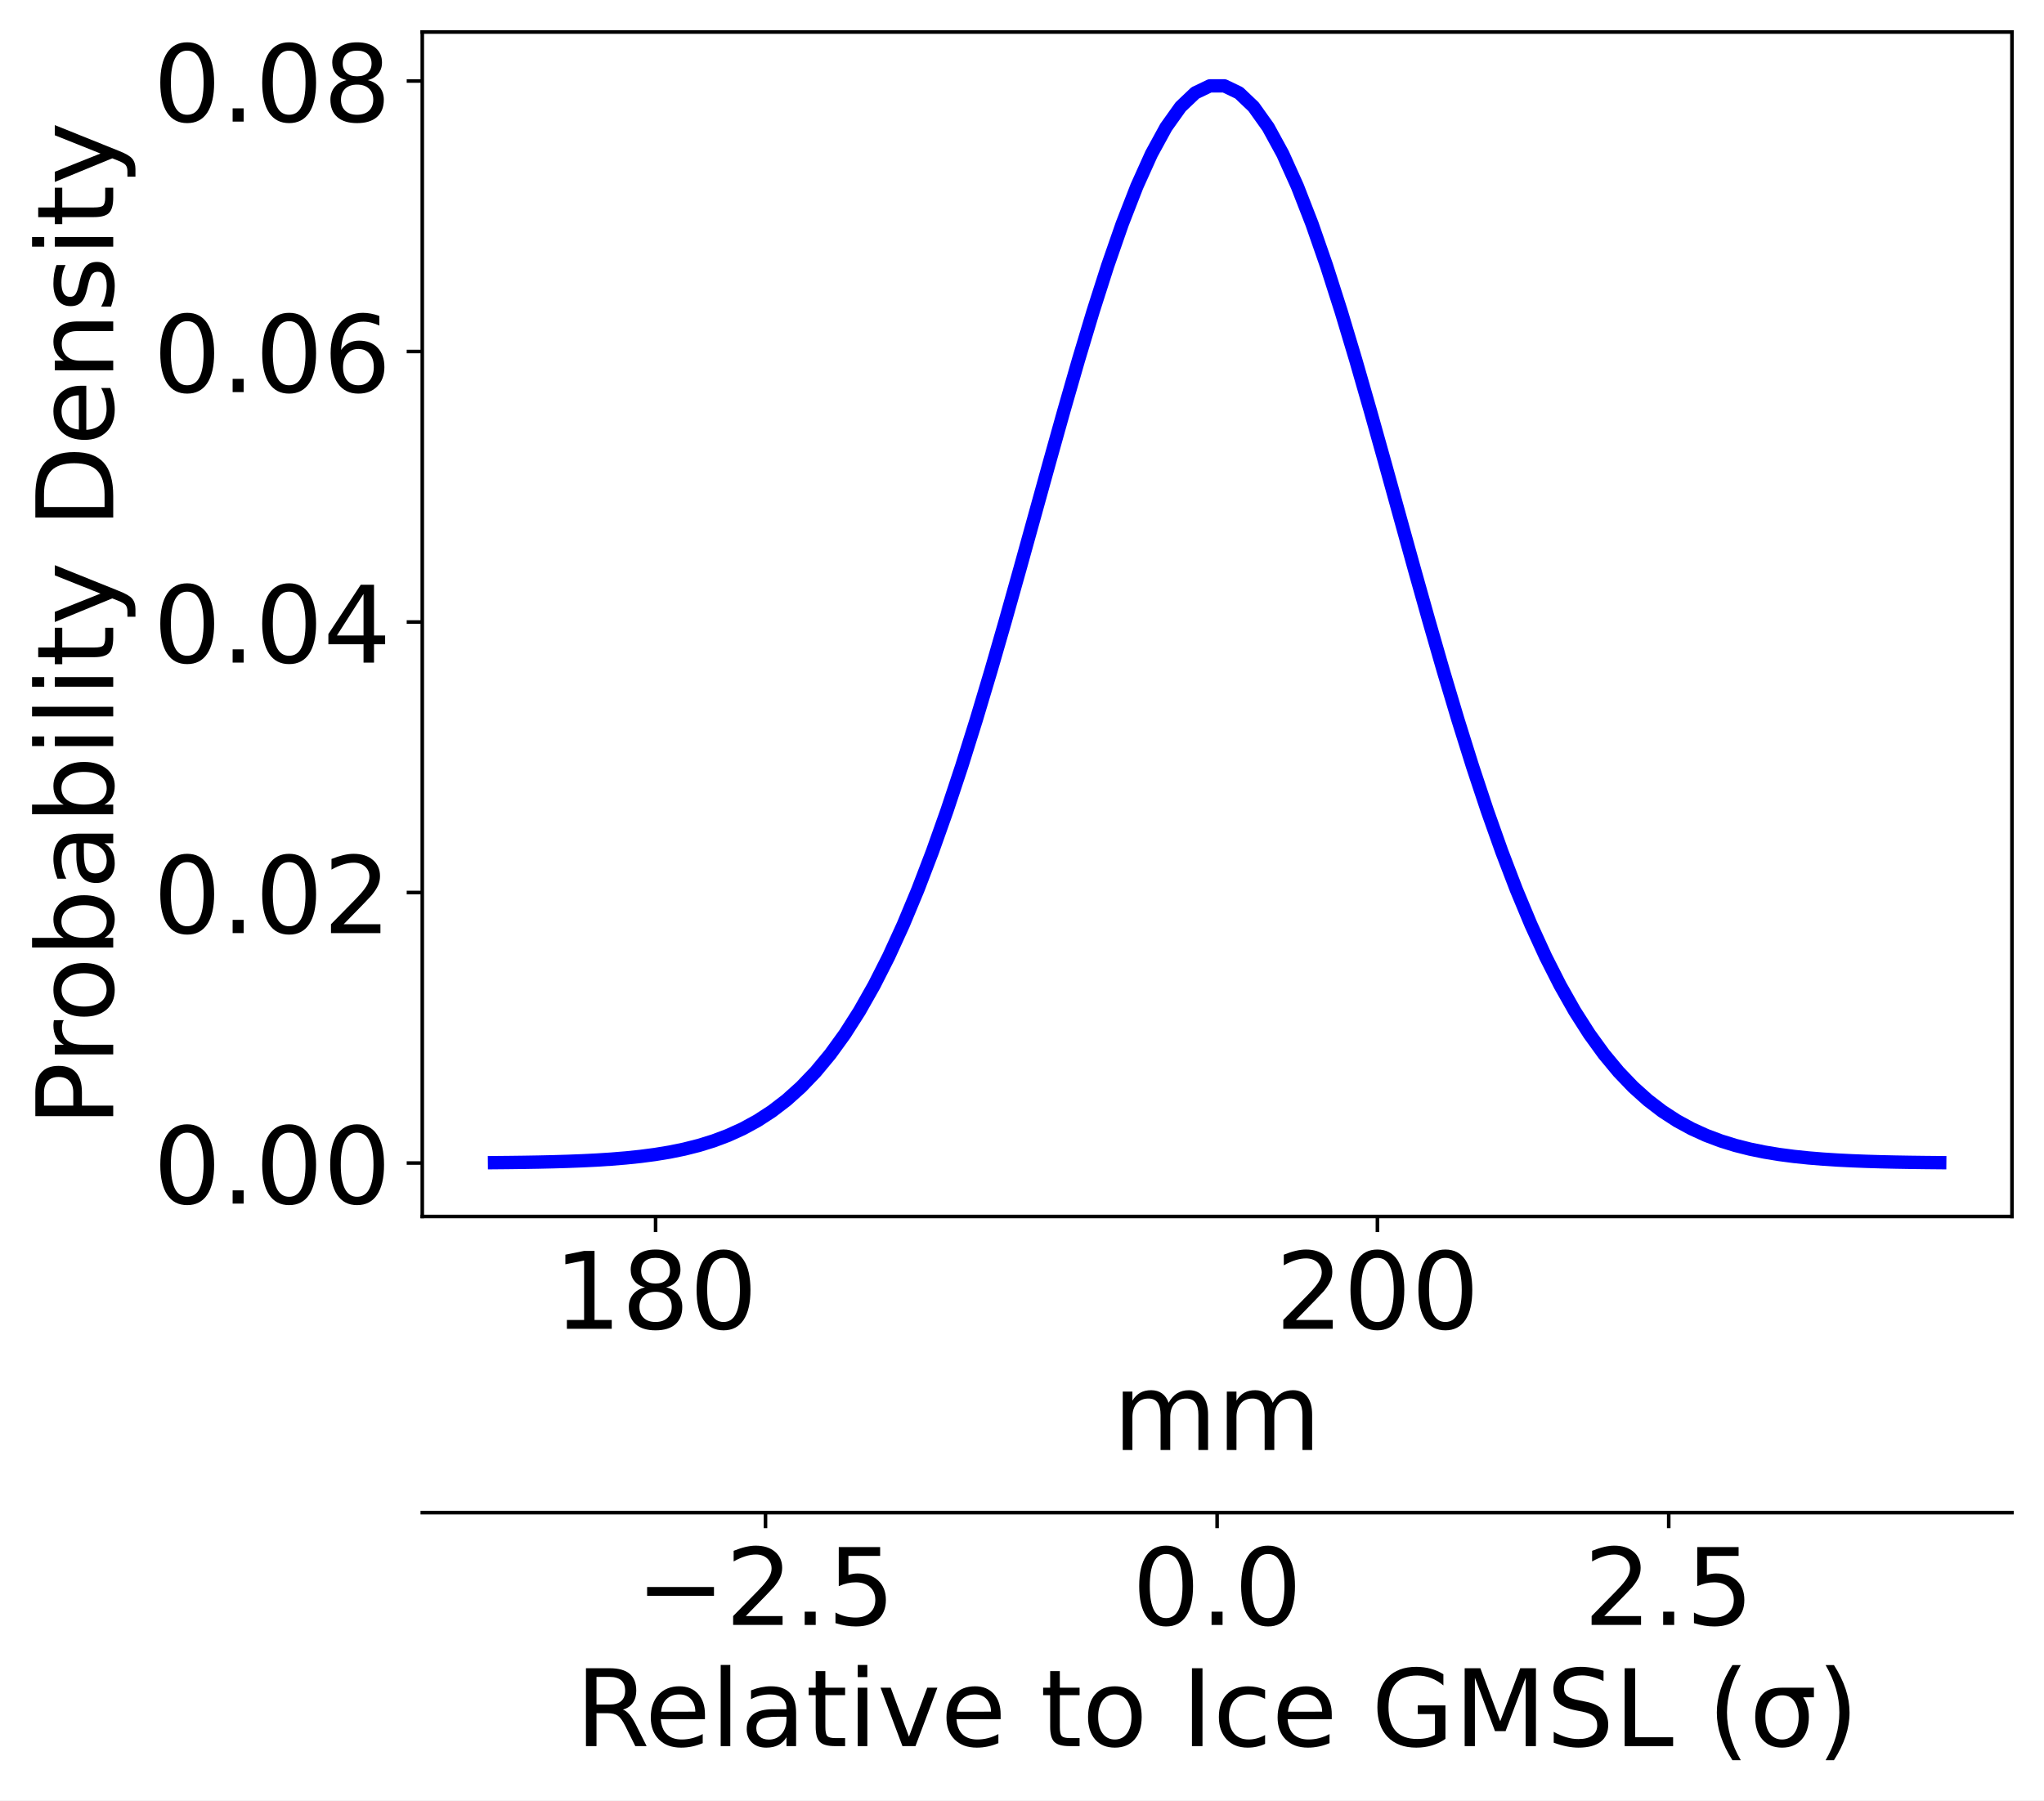
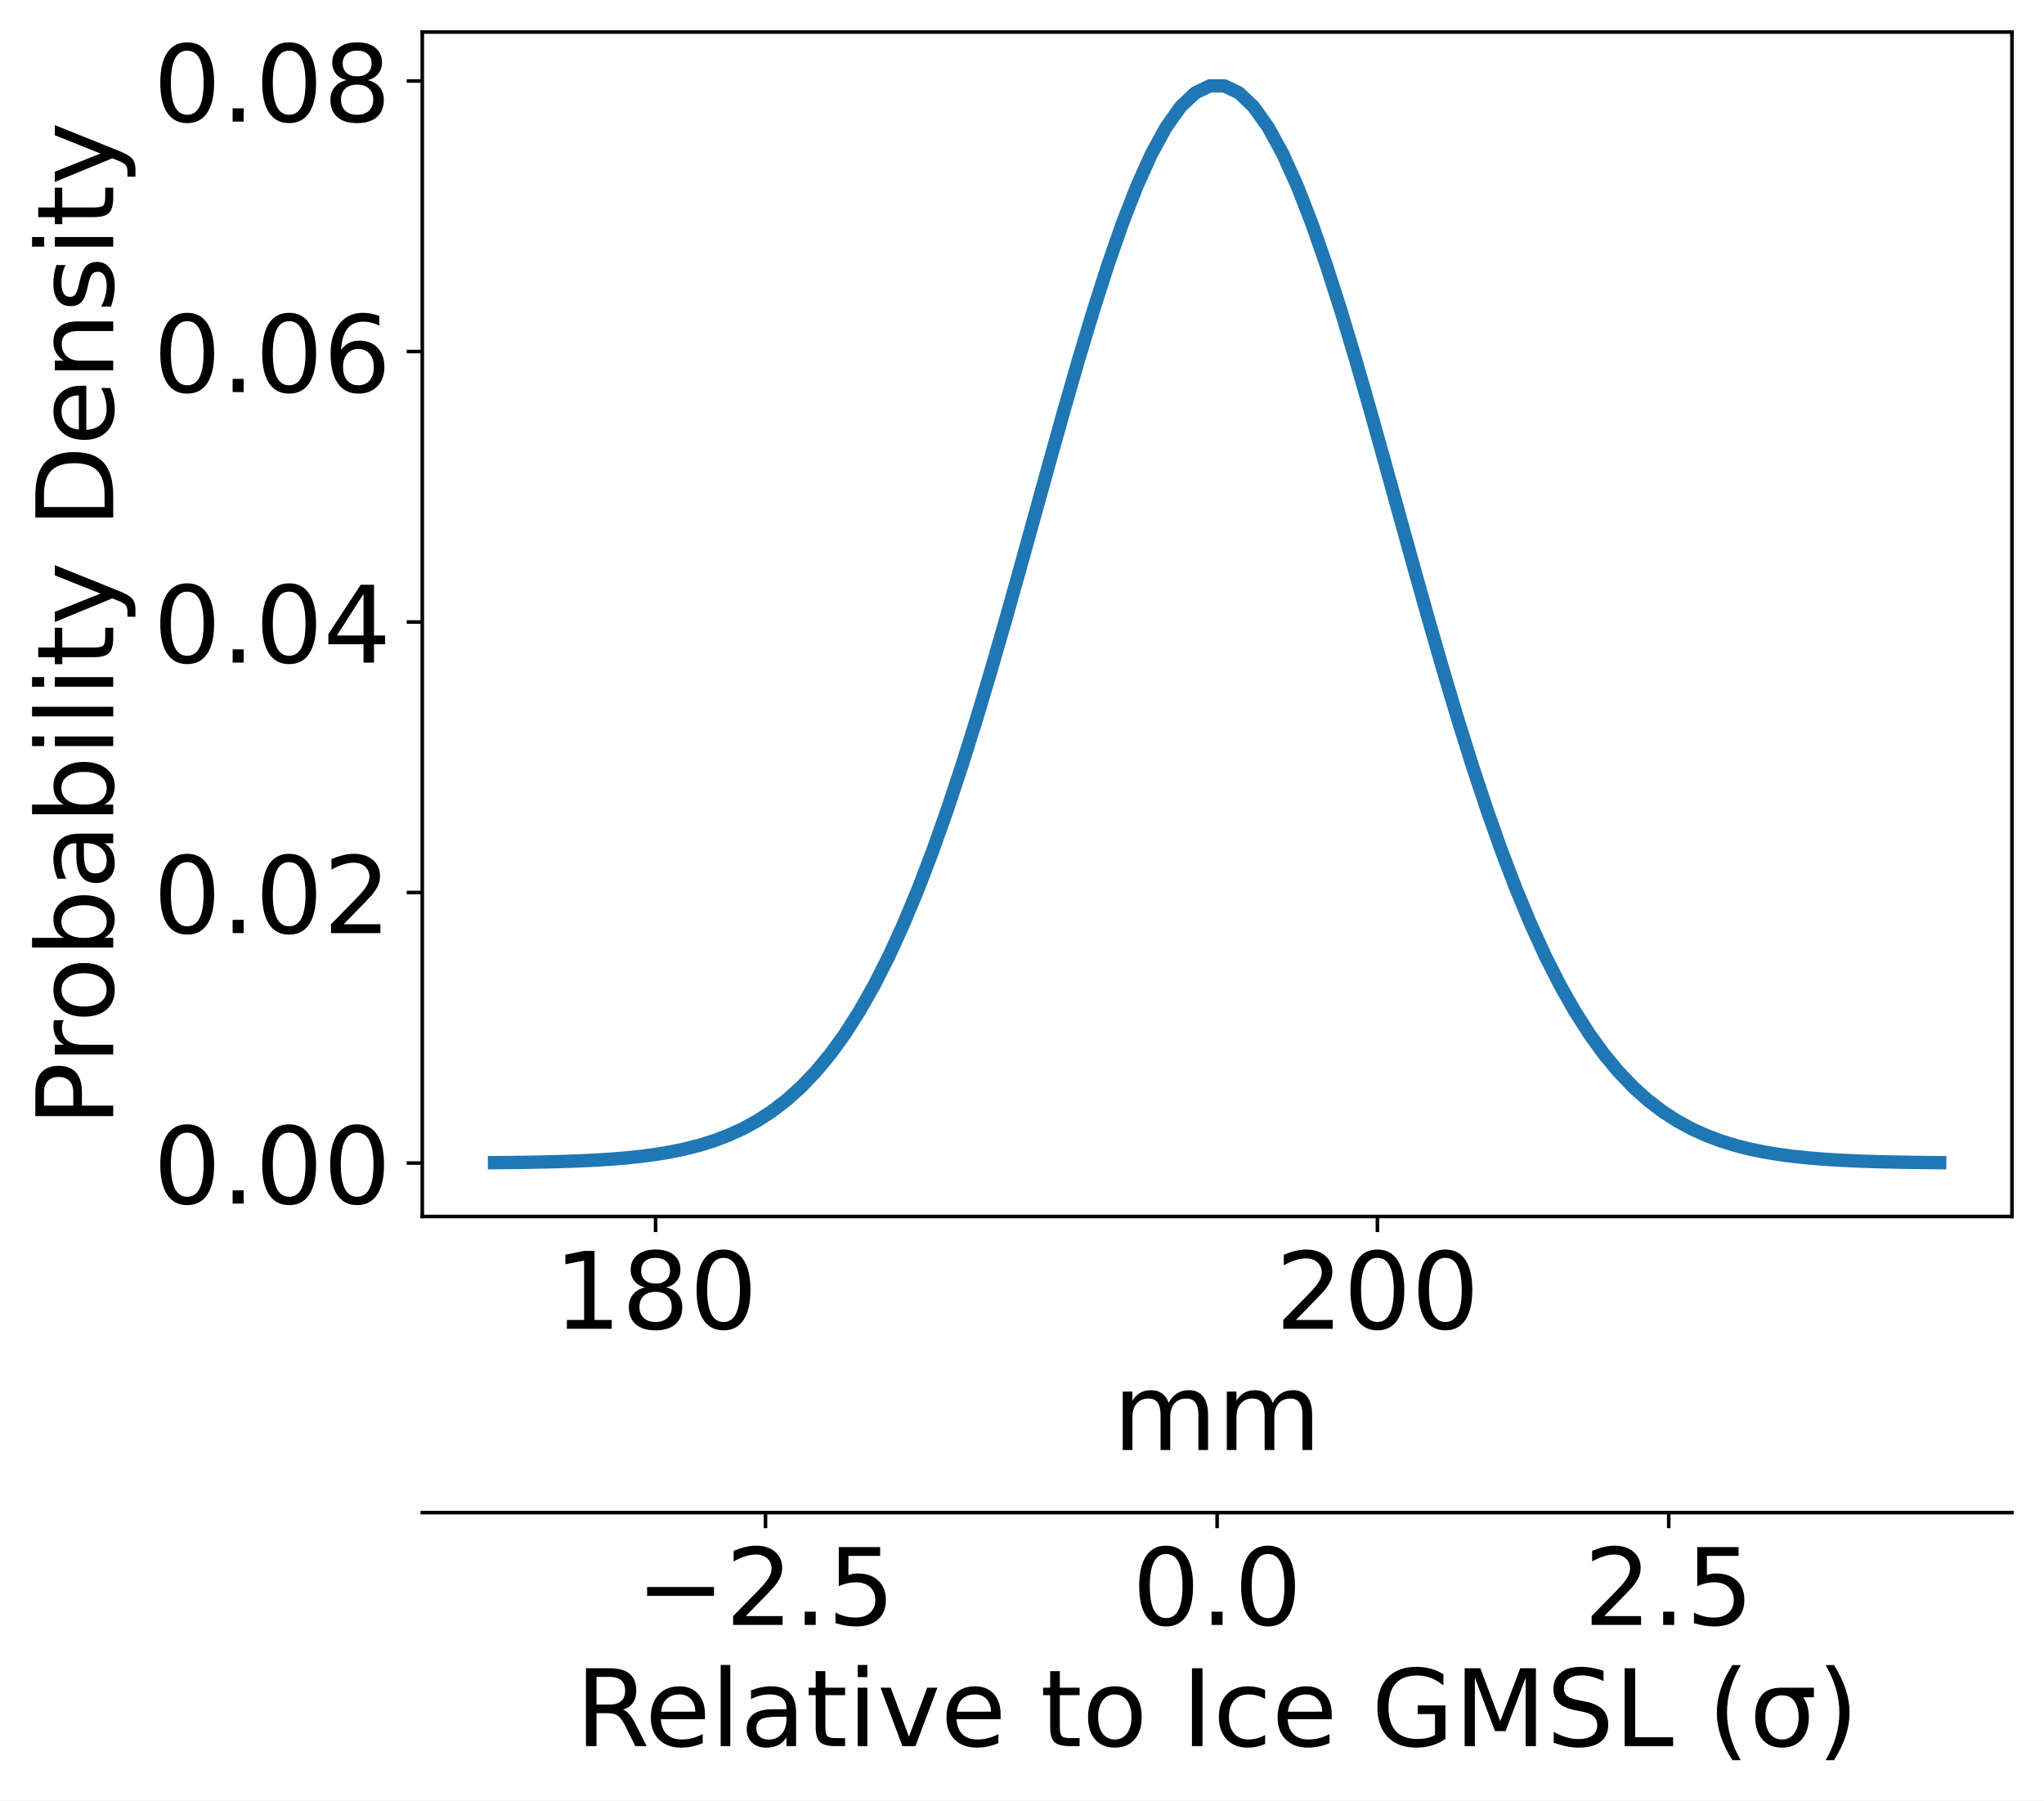
<svg xmlns="http://www.w3.org/2000/svg" xmlns:xlink="http://www.w3.org/1999/xlink" width="459.185pt" height="404.495pt" viewBox="0 0 459.185 404.495" version="1.1">
  <defs>
    <style type="text/css">*{stroke-linejoin: round; stroke-linecap: butt}</style>
  </defs>
  <g id="figure_1">
    <g id="patch_1">
      <path d="M 0 404.495  L 459.185 404.495  L 459.185 0  L 0 0  z " style="fill: #ffffff" />
    </g>
    <g id="axes_1">
      <g id="patch_2">
        <path d="M 94.865 273.312  L 451.985 273.312  L 451.985 7.2  L 94.865 7.2  z " style="fill: #ffffff" />
      </g>
      <g id="axes_2">
        <g id="patch_3">
          <path d="M 94.865 339.84  L 451.985 339.84  L 451.985 339.84  L 94.865 339.84  z " style="fill: #ffffff" />
        </g>
        <g id="matplotlib.axis_1">
          <g id="xtick_1">
            <g id="line2d_1">
              <defs>
-                 <path id="m4c535b8a6c" d="M 0 0  L 0 3.5  " style="stroke: #000000; stroke-width: 0.8" />
+                 <path id="m087112ddfc" d="M 0 0  L 0 3.5  " style="stroke: #000000; stroke-width: 0.8" />
              </defs>
              <g>
-                 <use xlink:href="#m4c535b8a6c" x="171.97" y="339.84" style="stroke: #000000; stroke-width: 0.8" />
+                 <use xlink:href="#m087112ddfc" x="171.97" y="339.84" style="stroke: #000000; stroke-width: 0.8" />
              </g>
            </g>
            <g id="text_1">
              <g transform="translate(142.8311 365.0763) scale(0.24 -0.24)">
                <defs>
                  <path id="DejaVuSans-2212" d="M 678 2272  L 4684 2272  L 4684 1741  L 678 1741  L 678 2272  z " transform="scale(0.015625)" />
                  <path id="DejaVuSans-32" d="M 1228 531  L 3431 531  L 3431 0  L 469 0  L 469 531  Q 828 903 1448 1529  Q 2069 2156 2228 2338  Q 2531 2678 2651 2914  Q 2772 3150 2772 3378  Q 2772 3750 2511 3984  Q 2250 4219 1831 4219  Q 1534 4219 1204 4116  Q 875 4013 500 3803  L 500 4441  Q 881 4594 1212 4672  Q 1544 4750 1819 4750  Q 2544 4750 2975 4387  Q 3406 4025 3406 3419  Q 3406 3131 3298 2873  Q 3191 2616 2906 2266  Q 2828 2175 2409 1742  Q 1991 1309 1228 531  z " transform="scale(0.015625)" />
                  <path id="DejaVuSans-2e" d="M 684 794  L 1344 794  L 1344 0  L 684 0  L 684 794  z " transform="scale(0.015625)" />
                  <path id="DejaVuSans-35" d="M 691 4666  L 3169 4666  L 3169 4134  L 1269 4134  L 1269 2991  Q 1406 3038 1543 3061  Q 1681 3084 1819 3084  Q 2600 3084 3056 2656  Q 3513 2228 3513 1497  Q 3513 744 3044 326  Q 2575 -91 1722 -91  Q 1428 -91 1123 -41  Q 819 9 494 109  L 494 744  Q 775 591 1075 516  Q 1375 441 1709 441  Q 2250 441 2565 725  Q 2881 1009 2881 1497  Q 2881 1984 2565 2268  Q 2250 2553 1709 2553  Q 1456 2553 1204 2497  Q 953 2441 691 2322  L 691 4666  z " transform="scale(0.015625)" />
                </defs>
                <use xlink:href="#DejaVuSans-2212" />
                <use xlink:href="#DejaVuSans-32" transform="translate(83.78906 0)" />
                <use xlink:href="#DejaVuSans-2e" transform="translate(147.4121 0)" />
                <use xlink:href="#DejaVuSans-35" transform="translate(179.1992 0)" />
              </g>
            </g>
          </g>
          <g id="xtick_2">
            <g id="line2d_2">
              <g>
-                 <use xlink:href="#m4c535b8a6c" x="273.425" y="339.84" style="stroke: #000000; stroke-width: 0.8" />
+                 <use xlink:href="#m087112ddfc" x="273.425" y="339.84" style="stroke: #000000; stroke-width: 0.8" />
              </g>
            </g>
            <g id="text_2">
              <g transform="translate(254.3413 365.0763) scale(0.24 -0.24)">
                <defs>
                  <path id="DejaVuSans-30" d="M 2034 4250  Q 1547 4250 1301 3770  Q 1056 3291 1056 2328  Q 1056 1369 1301 889  Q 1547 409 2034 409  Q 2525 409 2770 889  Q 3016 1369 3016 2328  Q 3016 3291 2770 3770  Q 2525 4250 2034 4250  z M 2034 4750  Q 2819 4750 3233 4129  Q 3647 3509 3647 2328  Q 3647 1150 3233 529  Q 2819 -91 2034 -91  Q 1250 -91 836 529  Q 422 1150 422 2328  Q 422 3509 836 4129  Q 1250 4750 2034 4750  z " transform="scale(0.015625)" />
                </defs>
                <use xlink:href="#DejaVuSans-30" />
                <use xlink:href="#DejaVuSans-2e" transform="translate(63.62305 0)" />
                <use xlink:href="#DejaVuSans-30" transform="translate(95.41016 0)" />
              </g>
            </g>
          </g>
          <g id="xtick_3">
            <g id="line2d_3">
              <g>
-                 <use xlink:href="#m4c535b8a6c" x="374.88" y="339.84" style="stroke: #000000; stroke-width: 0.8" />
+                 <use xlink:href="#m087112ddfc" x="374.88" y="339.84" style="stroke: #000000; stroke-width: 0.8" />
              </g>
            </g>
            <g id="text_3">
              <g transform="translate(355.7958 365.0763) scale(0.24 -0.24)">
                <use xlink:href="#DejaVuSans-32" />
                <use xlink:href="#DejaVuSans-2e" transform="translate(63.62305 0)" />
                <use xlink:href="#DejaVuSans-35" transform="translate(95.41016 0)" />
              </g>
            </g>
          </g>
          <g id="text_4">
            <g transform="translate(129.2825 392.3037) scale(0.24 -0.24)">
              <defs>
                <path id="DejaVuSans-52" d="M 2841 2188  Q 3044 2119 3236 1894  Q 3428 1669 3622 1275  L 4263 0  L 3584 0  L 2988 1197  Q 2756 1666 2539 1819  Q 2322 1972 1947 1972  L 1259 1972  L 1259 0  L 628 0  L 628 4666  L 2053 4666  Q 2853 4666 3247 4331  Q 3641 3997 3641 3322  Q 3641 2881 3436 2590  Q 3231 2300 2841 2188  z M 1259 4147  L 1259 2491  L 2053 2491  Q 2509 2491 2742 2702  Q 2975 2913 2975 3322  Q 2975 3731 2742 3939  Q 2509 4147 2053 4147  L 1259 4147  z " transform="scale(0.015625)" />
                <path id="DejaVuSans-65" d="M 3597 1894  L 3597 1613  L 953 1613  Q 991 1019 1311 708  Q 1631 397 2203 397  Q 2534 397 2845 478  Q 3156 559 3463 722  L 3463 178  Q 3153 47 2828 -22  Q 2503 -91 2169 -91  Q 1331 -91 842 396  Q 353 884 353 1716  Q 353 2575 817 3079  Q 1281 3584 2069 3584  Q 2775 3584 3186 3129  Q 3597 2675 3597 1894  z M 3022 2063  Q 3016 2534 2758 2815  Q 2500 3097 2075 3097  Q 1594 3097 1305 2825  Q 1016 2553 972 2059  L 3022 2063  z " transform="scale(0.015625)" />
                <path id="DejaVuSans-6c" d="M 603 4863  L 1178 4863  L 1178 0  L 603 0  L 603 4863  z " transform="scale(0.015625)" />
                <path id="DejaVuSans-61" d="M 2194 1759  Q 1497 1759 1228 1600  Q 959 1441 959 1056  Q 959 750 1161 570  Q 1363 391 1709 391  Q 2188 391 2477 730  Q 2766 1069 2766 1631  L 2766 1759  L 2194 1759  z M 3341 1997  L 3341 0  L 2766 0  L 2766 531  Q 2569 213 2275 61  Q 1981 -91 1556 -91  Q 1019 -91 701 211  Q 384 513 384 1019  Q 384 1609 779 1909  Q 1175 2209 1959 2209  L 2766 2209  L 2766 2266  Q 2766 2663 2505 2880  Q 2244 3097 1772 3097  Q 1472 3097 1187 3025  Q 903 2953 641 2809  L 641 3341  Q 956 3463 1253 3523  Q 1550 3584 1831 3584  Q 2591 3584 2966 3190  Q 3341 2797 3341 1997  z " transform="scale(0.015625)" />
                <path id="DejaVuSans-74" d="M 1172 4494  L 1172 3500  L 2356 3500  L 2356 3053  L 1172 3053  L 1172 1153  Q 1172 725 1289 603  Q 1406 481 1766 481  L 2356 481  L 2356 0  L 1766 0  Q 1100 0 847 248  Q 594 497 594 1153  L 594 3053  L 172 3053  L 172 3500  L 594 3500  L 594 4494  L 1172 4494  z " transform="scale(0.015625)" />
                <path id="DejaVuSans-69" d="M 603 3500  L 1178 3500  L 1178 0  L 603 0  L 603 3500  z M 603 4863  L 1178 4863  L 1178 4134  L 603 4134  L 603 4863  z " transform="scale(0.015625)" />
                <path id="DejaVuSans-76" d="M 191 3500  L 800 3500  L 1894 563  L 2988 3500  L 3597 3500  L 2284 0  L 1503 0  L 191 3500  z " transform="scale(0.015625)" />
                <path id="DejaVuSans-20" transform="scale(0.015625)" />
                <path id="DejaVuSans-6f" d="M 1959 3097  Q 1497 3097 1228 2736  Q 959 2375 959 1747  Q 959 1119 1226 758  Q 1494 397 1959 397  Q 2419 397 2687 759  Q 2956 1122 2956 1747  Q 2956 2369 2687 2733  Q 2419 3097 1959 3097  z M 1959 3584  Q 2709 3584 3137 3096  Q 3566 2609 3566 1747  Q 3566 888 3137 398  Q 2709 -91 1959 -91  Q 1206 -91 779 398  Q 353 888 353 1747  Q 353 2609 779 3096  Q 1206 3584 1959 3584  z " transform="scale(0.015625)" />
                <path id="DejaVuSans-49" d="M 628 4666  L 1259 4666  L 1259 0  L 628 0  L 628 4666  z " transform="scale(0.015625)" />
                <path id="DejaVuSans-63" d="M 3122 3366  L 3122 2828  Q 2878 2963 2633 3030  Q 2388 3097 2138 3097  Q 1578 3097 1268 2742  Q 959 2388 959 1747  Q 959 1106 1268 751  Q 1578 397 2138 397  Q 2388 397 2633 464  Q 2878 531 3122 666  L 3122 134  Q 2881 22 2623 -34  Q 2366 -91 2075 -91  Q 1284 -91 818 406  Q 353 903 353 1747  Q 353 2603 823 3093  Q 1294 3584 2113 3584  Q 2378 3584 2631 3529  Q 2884 3475 3122 3366  z " transform="scale(0.015625)" />
                <path id="DejaVuSans-47" d="M 3809 666  L 3809 1919  L 2778 1919  L 2778 2438  L 4434 2438  L 4434 434  Q 4069 175 3628 42  Q 3188 -91 2688 -91  Q 1594 -91 976 548  Q 359 1188 359 2328  Q 359 3472 976 4111  Q 1594 4750 2688 4750  Q 3144 4750 3555 4637  Q 3966 4525 4313 4306  L 4313 3634  Q 3963 3931 3569 4081  Q 3175 4231 2741 4231  Q 1884 4231 1454 3753  Q 1025 3275 1025 2328  Q 1025 1384 1454 906  Q 1884 428 2741 428  Q 3075 428 3337 486  Q 3600 544 3809 666  z " transform="scale(0.015625)" />
                <path id="DejaVuSans-4d" d="M 628 4666  L 1569 4666  L 2759 1491  L 3956 4666  L 4897 4666  L 4897 0  L 4281 0  L 4281 4097  L 3078 897  L 2444 897  L 1241 4097  L 1241 0  L 628 0  L 628 4666  z " transform="scale(0.015625)" />
                <path id="DejaVuSans-53" d="M 3425 4513  L 3425 3897  Q 3066 4069 2747 4153  Q 2428 4238 2131 4238  Q 1616 4238 1336 4038  Q 1056 3838 1056 3469  Q 1056 3159 1242 3001  Q 1428 2844 1947 2747  L 2328 2669  Q 3034 2534 3370 2195  Q 3706 1856 3706 1288  Q 3706 609 3251 259  Q 2797 -91 1919 -91  Q 1588 -91 1214 -16  Q 841 59 441 206  L 441 856  Q 825 641 1194 531  Q 1563 422 1919 422  Q 2459 422 2753 634  Q 3047 847 3047 1241  Q 3047 1584 2836 1778  Q 2625 1972 2144 2069  L 1759 2144  Q 1053 2284 737 2584  Q 422 2884 422 3419  Q 422 4038 858 4394  Q 1294 4750 2059 4750  Q 2388 4750 2728 4690  Q 3069 4631 3425 4513  z " transform="scale(0.015625)" />
                <path id="DejaVuSans-4c" d="M 628 4666  L 1259 4666  L 1259 531  L 3531 531  L 3531 0  L 628 0  L 628 4666  z " transform="scale(0.015625)" />
                <path id="DejaVuSans-28" d="M 1984 4856  Q 1566 4138 1362 3434  Q 1159 2731 1159 2009  Q 1159 1288 1364 580  Q 1569 -128 1984 -844  L 1484 -844  Q 1016 -109 783 600  Q 550 1309 550 2009  Q 550 2706 781 3412  Q 1013 4119 1484 4856  L 1984 4856  z " transform="scale(0.015625)" />
                <path id="DejaVuSans-3c3" d="M 1959 3044  Q 1484 3044 1228 2700  Q 959 2341 959 1747  Q 959 1119 1226 758  Q 1494 397 1959 397  Q 2419 397 2687 759  Q 2956 1122 2956 1747  Q 2956 2319 2688 2700  Q 2441 3044 1959 3044  z M 1959 3500  L 3869 3500  L 3869 2925  L 3225 2925  Q 3566 2438 3566 1747  Q 3566 888 3138 400  Q 2709 -91 1959 -91  Q 1206 -91 781 400  Q 353 888 353 1747  Q 353 2613 781 3097  Q 1134 3500 1959 3500  z " transform="scale(0.015625)" />
                <path id="DejaVuSans-29" d="M 513 4856  L 1013 4856  Q 1481 4119 1714 3412  Q 1947 2706 1947 2009  Q 1947 1309 1714 600  Q 1481 -109 1013 -844  L 513 -844  Q 928 -128 1133 580  Q 1338 1288 1338 2009  Q 1338 2731 1133 3434  Q 928 4138 513 4856  z " transform="scale(0.015625)" />
              </defs>
              <use xlink:href="#DejaVuSans-52" />
              <use xlink:href="#DejaVuSans-65" transform="translate(64.98242 0)" />
              <use xlink:href="#DejaVuSans-6c" transform="translate(126.5059 0)" />
              <use xlink:href="#DejaVuSans-61" transform="translate(154.2891 0)" />
              <use xlink:href="#DejaVuSans-74" transform="translate(215.5684 0)" />
              <use xlink:href="#DejaVuSans-69" transform="translate(254.7773 0)" />
              <use xlink:href="#DejaVuSans-76" transform="translate(282.5605 0)" />
              <use xlink:href="#DejaVuSans-65" transform="translate(341.7402 0)" />
              <use xlink:href="#DejaVuSans-20" transform="translate(403.2637 0)" />
              <use xlink:href="#DejaVuSans-74" transform="translate(435.0508 0)" />
              <use xlink:href="#DejaVuSans-6f" transform="translate(474.2598 0)" />
              <use xlink:href="#DejaVuSans-20" transform="translate(535.4414 0)" />
              <use xlink:href="#DejaVuSans-49" transform="translate(567.2285 0)" />
              <use xlink:href="#DejaVuSans-63" transform="translate(596.7207 0)" />
              <use xlink:href="#DejaVuSans-65" transform="translate(651.7012 0)" />
              <use xlink:href="#DejaVuSans-20" transform="translate(713.2246 0)" />
              <use xlink:href="#DejaVuSans-47" transform="translate(745.0117 0)" />
              <use xlink:href="#DejaVuSans-4d" transform="translate(822.502 0)" />
              <use xlink:href="#DejaVuSans-53" transform="translate(908.7812 0)" />
              <use xlink:href="#DejaVuSans-4c" transform="translate(972.2578 0)" />
              <use xlink:href="#DejaVuSans-20" transform="translate(1027.971 0)" />
              <use xlink:href="#DejaVuSans-28" transform="translate(1059.758 0)" />
              <use xlink:href="#DejaVuSans-3c3" transform="translate(1098.771 0)" />
              <use xlink:href="#DejaVuSans-29" transform="translate(1162.15 0)" />
            </g>
          </g>
        </g>
        <g id="matplotlib.axis_2" />
        <g id="patch_4">
          <path d="M 94.865 339.84  L 451.985 339.84  " style="fill: none; stroke: #000000; stroke-width: 0.8; stroke-linejoin: miter; stroke-linecap: square" />
        </g>
      </g>
      <g id="matplotlib.axis_3">
        <g id="xtick_4">
          <g id="line2d_4">
            <g>
-               <use xlink:href="#m4c535b8a6c" x="147.279" y="273.312" style="stroke: #000000; stroke-width: 0.8" />
+               <use xlink:href="#m087112ddfc" x="147.279" y="273.312" style="stroke: #000000; stroke-width: 0.8" />
            </g>
          </g>
          <g id="text_5">
            <g transform="translate(124.3738 298.5482) scale(0.24 -0.24)">
              <defs>
                <path id="DejaVuSans-31" d="M 794 531  L 1825 531  L 1825 4091  L 703 3866  L 703 4441  L 1819 4666  L 2450 4666  L 2450 531  L 3481 531  L 3481 0  L 794 0  L 794 531  z " transform="scale(0.015625)" />
                <path id="DejaVuSans-38" d="M 2034 2216  Q 1584 2216 1326 1975  Q 1069 1734 1069 1313  Q 1069 891 1326 650  Q 1584 409 2034 409  Q 2484 409 2743 651  Q 3003 894 3003 1313  Q 3003 1734 2745 1975  Q 2488 2216 2034 2216  z M 1403 2484  Q 997 2584 770 2862  Q 544 3141 544 3541  Q 544 4100 942 4425  Q 1341 4750 2034 4750  Q 2731 4750 3128 4425  Q 3525 4100 3525 3541  Q 3525 3141 3298 2862  Q 3072 2584 2669 2484  Q 3125 2378 3379 2068  Q 3634 1759 3634 1313  Q 3634 634 3220 271  Q 2806 -91 2034 -91  Q 1263 -91 848 271  Q 434 634 434 1313  Q 434 1759 690 2068  Q 947 2378 1403 2484  z M 1172 3481  Q 1172 3119 1398 2916  Q 1625 2713 2034 2713  Q 2441 2713 2670 2916  Q 2900 3119 2900 3481  Q 2900 3844 2670 4047  Q 2441 4250 2034 4250  Q 1625 4250 1398 4047  Q 1172 3844 1172 3481  z " transform="scale(0.015625)" />
              </defs>
              <use xlink:href="#DejaVuSans-31" />
              <use xlink:href="#DejaVuSans-38" transform="translate(63.62305 0)" />
              <use xlink:href="#DejaVuSans-30" transform="translate(127.2461 0)" />
            </g>
          </g>
        </g>
        <g id="xtick_5">
          <g id="line2d_5">
            <g>
-               <use xlink:href="#m4c535b8a6c" x="309.436" y="273.312" style="stroke: #000000; stroke-width: 0.8" />
+               <use xlink:href="#m087112ddfc" x="309.436" y="273.312" style="stroke: #000000; stroke-width: 0.8" />
            </g>
          </g>
          <g id="text_6">
            <g transform="translate(286.5315 298.5482) scale(0.24 -0.24)">
              <use xlink:href="#DejaVuSans-32" />
              <use xlink:href="#DejaVuSans-30" transform="translate(63.62305 0)" />
              <use xlink:href="#DejaVuSans-30" transform="translate(127.2461 0)" />
            </g>
          </g>
        </g>
        <g id="text_7">
          <g transform="translate(250.0475 325.7758) scale(0.24 -0.24)">
            <defs>
              <path id="DejaVuSans-6d" d="M 3328 2828  Q 3544 3216 3844 3400  Q 4144 3584 4550 3584  Q 5097 3584 5394 3201  Q 5691 2819 5691 2113  L 5691 0  L 5113 0  L 5113 2094  Q 5113 2597 4934 2840  Q 4756 3084 4391 3084  Q 3944 3084 3684 2787  Q 3425 2491 3425 1978  L 3425 0  L 2847 0  L 2847 2094  Q 2847 2600 2669 2842  Q 2491 3084 2119 3084  Q 1678 3084 1418 2786  Q 1159 2488 1159 1978  L 1159 0  L 581 0  L 581 3500  L 1159 3500  L 1159 2956  Q 1356 3278 1631 3431  Q 1906 3584 2284 3584  Q 2666 3584 2933 3390  Q 3200 3197 3328 2828  z " transform="scale(0.015625)" />
            </defs>
            <use xlink:href="#DejaVuSans-6d" />
            <use xlink:href="#DejaVuSans-6d" transform="translate(97.41211 0)" />
          </g>
        </g>
      </g>
      <g id="matplotlib.axis_4">
        <g id="ytick_1">
          <g id="line2d_6">
            <defs>
-               <path id="m042a9a8eeb" d="M 0 0  L -3.5 0  " style="stroke: #000000; stroke-width: 0.8" />
+               <path id="m99dcc08ec4" d="M 0 0  L -3.5 0  " style="stroke: #000000; stroke-width: 0.8" />
            </defs>
            <g>
-               <use xlink:href="#m042a9a8eeb" x="94.865" y="261.297" style="stroke: #000000; stroke-width: 0.8" />
+               <use xlink:href="#m99dcc08ec4" x="94.865" y="261.297" style="stroke: #000000; stroke-width: 0.8" />
            </g>
          </g>
          <g id="text_8">
            <g transform="translate(34.4275 270.4154) scale(0.24 -0.24)">
              <use xlink:href="#DejaVuSans-30" />
              <use xlink:href="#DejaVuSans-2e" transform="translate(63.62305 0)" />
              <use xlink:href="#DejaVuSans-30" transform="translate(95.41016 0)" />
              <use xlink:href="#DejaVuSans-30" transform="translate(159.0332 0)" />
            </g>
          </g>
        </g>
        <g id="ytick_2">
          <g id="line2d_7">
            <g>
-               <use xlink:href="#m042a9a8eeb" x="94.865" y="200.523" style="stroke: #000000; stroke-width: 0.8" />
+               <use xlink:href="#m99dcc08ec4" x="94.865" y="200.523" style="stroke: #000000; stroke-width: 0.8" />
            </g>
          </g>
          <g id="text_9">
            <g transform="translate(34.4275 209.6416) scale(0.24 -0.24)">
              <use xlink:href="#DejaVuSans-30" />
              <use xlink:href="#DejaVuSans-2e" transform="translate(63.62305 0)" />
              <use xlink:href="#DejaVuSans-30" transform="translate(95.41016 0)" />
              <use xlink:href="#DejaVuSans-32" transform="translate(159.0332 0)" />
            </g>
          </g>
        </g>
        <g id="ytick_3">
          <g id="line2d_8">
            <g>
-               <use xlink:href="#m042a9a8eeb" x="94.865" y="139.75" style="stroke: #000000; stroke-width: 0.8" />
+               <use xlink:href="#m99dcc08ec4" x="94.865" y="139.75" style="stroke: #000000; stroke-width: 0.8" />
            </g>
          </g>
          <g id="text_10">
            <g transform="translate(34.4275 148.8679) scale(0.24 -0.24)">
              <defs>
                <path id="DejaVuSans-34" d="M 2419 4116  L 825 1625  L 2419 1625  L 2419 4116  z M 2253 4666  L 3047 4666  L 3047 1625  L 3713 1625  L 3713 1100  L 3047 1100  L 3047 0  L 2419 0  L 2419 1100  L 313 1100  L 313 1709  L 2253 4666  z " transform="scale(0.015625)" />
              </defs>
              <use xlink:href="#DejaVuSans-30" />
              <use xlink:href="#DejaVuSans-2e" transform="translate(63.62305 0)" />
              <use xlink:href="#DejaVuSans-30" transform="translate(95.41016 0)" />
              <use xlink:href="#DejaVuSans-34" transform="translate(159.0332 0)" />
            </g>
          </g>
        </g>
        <g id="ytick_4">
          <g id="line2d_9">
            <g>
-               <use xlink:href="#m042a9a8eeb" x="94.865" y="78.976" style="stroke: #000000; stroke-width: 0.8" />
+               <use xlink:href="#m99dcc08ec4" x="94.865" y="78.976" style="stroke: #000000; stroke-width: 0.8" />
            </g>
          </g>
          <g id="text_11">
            <g transform="translate(34.4275 88.09411) scale(0.24 -0.24)">
              <defs>
                <path id="DejaVuSans-36" d="M 2113 2584  Q 1688 2584 1439 2293  Q 1191 2003 1191 1497  Q 1191 994 1439 701  Q 1688 409 2113 409  Q 2538 409 2786 701  Q 3034 994 3034 1497  Q 3034 2003 2786 2293  Q 2538 2584 2113 2584  z M 3366 4563  L 3366 3988  Q 3128 4100 2886 4159  Q 2644 4219 2406 4219  Q 1781 4219 1451 3797  Q 1122 3375 1075 2522  Q 1259 2794 1537 2939  Q 1816 3084 2150 3084  Q 2853 3084 3261 2657  Q 3669 2231 3669 1497  Q 3669 778 3244 343  Q 2819 -91 2113 -91  Q 1303 -91 875 529  Q 447 1150 447 2328  Q 447 3434 972 4092  Q 1497 4750 2381 4750  Q 2619 4750 2861 4703  Q 3103 4656 3366 4563  z " transform="scale(0.015625)" />
              </defs>
              <use xlink:href="#DejaVuSans-30" />
              <use xlink:href="#DejaVuSans-2e" transform="translate(63.62305 0)" />
              <use xlink:href="#DejaVuSans-30" transform="translate(95.41016 0)" />
              <use xlink:href="#DejaVuSans-36" transform="translate(159.0332 0)" />
            </g>
          </g>
        </g>
        <g id="ytick_5">
          <g id="line2d_10">
            <g>
-               <use xlink:href="#m042a9a8eeb" x="94.865" y="18.202" style="stroke: #000000; stroke-width: 0.8" />
+               <use xlink:href="#m99dcc08ec4" x="94.865" y="18.202" style="stroke: #000000; stroke-width: 0.8" />
            </g>
          </g>
          <g id="text_12">
            <g transform="translate(34.4275 27.32036) scale(0.24 -0.24)">
              <use xlink:href="#DejaVuSans-30" />
              <use xlink:href="#DejaVuSans-2e" transform="translate(63.62305 0)" />
              <use xlink:href="#DejaVuSans-30" transform="translate(95.41016 0)" />
              <use xlink:href="#DejaVuSans-38" transform="translate(159.0332 0)" />
            </g>
          </g>
        </g>
        <g id="text_13">
          <g transform="translate(25.43625 253.1198) rotate(-90) scale(0.24 -0.24)">
            <defs>
              <path id="DejaVuSans-50" d="M 1259 4147  L 1259 2394  L 2053 2394  Q 2494 2394 2734 2622  Q 2975 2850 2975 3272  Q 2975 3691 2734 3919  Q 2494 4147 2053 4147  L 1259 4147  z M 628 4666  L 2053 4666  Q 2838 4666 3239 4311  Q 3641 3956 3641 3272  Q 3641 2581 3239 2228  Q 2838 1875 2053 1875  L 1259 1875  L 1259 0  L 628 0  L 628 4666  z " transform="scale(0.015625)" />
              <path id="DejaVuSans-72" d="M 2631 2963  Q 2534 3019 2420 3045  Q 2306 3072 2169 3072  Q 1681 3072 1420 2755  Q 1159 2438 1159 1844  L 1159 0  L 581 0  L 581 3500  L 1159 3500  L 1159 2956  Q 1341 3275 1631 3429  Q 1922 3584 2338 3584  Q 2397 3584 2469 3576  Q 2541 3569 2628 3553  L 2631 2963  z " transform="scale(0.015625)" />
              <path id="DejaVuSans-62" d="M 3116 1747  Q 3116 2381 2855 2742  Q 2594 3103 2138 3103  Q 1681 3103 1420 2742  Q 1159 2381 1159 1747  Q 1159 1113 1420 752  Q 1681 391 2138 391  Q 2594 391 2855 752  Q 3116 1113 3116 1747  z M 1159 2969  Q 1341 3281 1617 3432  Q 1894 3584 2278 3584  Q 2916 3584 3314 3078  Q 3713 2572 3713 1747  Q 3713 922 3314 415  Q 2916 -91 2278 -91  Q 1894 -91 1617 61  Q 1341 213 1159 525  L 1159 0  L 581 0  L 581 4863  L 1159 4863  L 1159 2969  z " transform="scale(0.015625)" />
              <path id="DejaVuSans-79" d="M 2059 -325  Q 1816 -950 1584 -1140  Q 1353 -1331 966 -1331  L 506 -1331  L 506 -850  L 844 -850  Q 1081 -850 1212 -737  Q 1344 -625 1503 -206  L 1606 56  L 191 3500  L 800 3500  L 1894 763  L 2988 3500  L 3597 3500  L 2059 -325  z " transform="scale(0.015625)" />
              <path id="DejaVuSans-44" d="M 1259 4147  L 1259 519  L 2022 519  Q 2988 519 3436 956  Q 3884 1394 3884 2338  Q 3884 3275 3436 3711  Q 2988 4147 2022 4147  L 1259 4147  z M 628 4666  L 1925 4666  Q 3281 4666 3915 4102  Q 4550 3538 4550 2338  Q 4550 1131 3912 565  Q 3275 0 1925 0  L 628 0  L 628 4666  z " transform="scale(0.015625)" />
              <path id="DejaVuSans-6e" d="M 3513 2113  L 3513 0  L 2938 0  L 2938 2094  Q 2938 2591 2744 2837  Q 2550 3084 2163 3084  Q 1697 3084 1428 2787  Q 1159 2491 1159 1978  L 1159 0  L 581 0  L 581 3500  L 1159 3500  L 1159 2956  Q 1366 3272 1645 3428  Q 1925 3584 2291 3584  Q 2894 3584 3203 3211  Q 3513 2838 3513 2113  z " transform="scale(0.015625)" />
              <path id="DejaVuSans-73" d="M 2834 3397  L 2834 2853  Q 2591 2978 2328 3040  Q 2066 3103 1784 3103  Q 1356 3103 1142 2972  Q 928 2841 928 2578  Q 928 2378 1081 2264  Q 1234 2150 1697 2047  L 1894 2003  Q 2506 1872 2764 1633  Q 3022 1394 3022 966  Q 3022 478 2636 193  Q 2250 -91 1575 -91  Q 1294 -91 989 -36  Q 684 19 347 128  L 347 722  Q 666 556 975 473  Q 1284 391 1588 391  Q 1994 391 2212 530  Q 2431 669 2431 922  Q 2431 1156 2273 1281  Q 2116 1406 1581 1522  L 1381 1569  Q 847 1681 609 1914  Q 372 2147 372 2553  Q 372 3047 722 3315  Q 1072 3584 1716 3584  Q 2034 3584 2315 3537  Q 2597 3491 2834 3397  z " transform="scale(0.015625)" />
            </defs>
            <use xlink:href="#DejaVuSans-50" />
            <use xlink:href="#DejaVuSans-72" transform="translate(58.55273 0)" />
            <use xlink:href="#DejaVuSans-6f" transform="translate(97.41602 0)" />
            <use xlink:href="#DejaVuSans-62" transform="translate(158.5977 0)" />
            <use xlink:href="#DejaVuSans-61" transform="translate(222.0742 0)" />
            <use xlink:href="#DejaVuSans-62" transform="translate(283.3535 0)" />
            <use xlink:href="#DejaVuSans-69" transform="translate(346.8301 0)" />
            <use xlink:href="#DejaVuSans-6c" transform="translate(374.6133 0)" />
            <use xlink:href="#DejaVuSans-69" transform="translate(402.3965 0)" />
            <use xlink:href="#DejaVuSans-74" transform="translate(430.1797 0)" />
            <use xlink:href="#DejaVuSans-79" transform="translate(469.3887 0)" />
            <use xlink:href="#DejaVuSans-20" transform="translate(528.5684 0)" />
            <use xlink:href="#DejaVuSans-44" transform="translate(560.3555 0)" />
            <use xlink:href="#DejaVuSans-65" transform="translate(637.3574 0)" />
            <use xlink:href="#DejaVuSans-6e" transform="translate(698.8809 0)" />
            <use xlink:href="#DejaVuSans-73" transform="translate(762.2598 0)" />
            <use xlink:href="#DejaVuSans-69" transform="translate(814.3594 0)" />
            <use xlink:href="#DejaVuSans-74" transform="translate(842.1426 0)" />
            <use xlink:href="#DejaVuSans-79" transform="translate(881.3516 0)" />
          </g>
        </g>
      </g>
      <g id="line2d_11">
-         <path d="M 111.098 261.216  L 114.377 261.185  L 117.656 261.144  L 120.936 261.089  L 124.215 261.016  L 127.494 260.92  L 130.774 260.795  L 134.053 260.632  L 137.332 260.422  L 140.612 260.153  L 143.891 259.812  L 147.17 259.381  L 150.45 258.842  L 153.729 258.17  L 157.008 257.342  L 160.288 256.326  L 163.567 255.09  L 166.846 253.598  L 170.126 251.809  L 173.405 249.68  L 176.685 247.166  L 179.964 244.219  L 183.243 240.793  L 186.523 236.84  L 189.802 232.314  L 193.081 227.175  L 196.361 221.385  L 199.64 214.917  L 202.919 207.752  L 206.199 199.882  L 209.478 191.314  L 212.757 182.07  L 216.037 172.188  L 219.316 161.726  L 222.595 150.76  L 225.875 139.385  L 229.154 127.715  L 232.433 115.88  L 235.713 104.027  L 238.992 92.315  L 242.271 80.912  L 245.551 69.993  L 248.83 59.734  L 252.109 50.307  L 255.389 41.876  L 258.668 34.594  L 261.947 28.594  L 265.227 23.991  L 268.506 20.871  L 271.785 19.296  L 275.065 19.296  L 278.344 20.871  L 281.623 23.991  L 284.903 28.594  L 288.182 34.594  L 291.461 41.876  L 294.741 50.307  L 298.02 59.734  L 301.299 69.993  L 304.579 80.912  L 307.858 92.315  L 311.137 104.027  L 314.417 115.88  L 317.696 127.715  L 320.975 139.385  L 324.255 150.76  L 327.534 161.726  L 330.813 172.188  L 334.093 182.07  L 337.372 191.314  L 340.651 199.882  L 343.931 207.752  L 347.21 214.917  L 350.489 221.385  L 353.769 227.175  L 357.048 232.314  L 360.327 236.84  L 363.607 240.793  L 366.886 244.219  L 370.165 247.166  L 373.445 249.68  L 376.724 251.809  L 380.004 253.598  L 383.283 255.09  L 386.562 256.326  L 389.842 257.342  L 393.121 258.17  L 396.4 258.842  L 399.68 259.381  L 402.959 259.812  L 406.238 260.153  L 409.518 260.422  L 412.797 260.632  L 416.076 260.795  L 419.356 260.92  L 422.635 261.016  L 425.914 261.089  L 429.194 261.144  L 432.473 261.185  L 435.752 261.216  " clip-path="url(#p7b9fa33bb9)" style="fill: none; stroke: #0000ff; stroke-width: 3; stroke-linecap: square" />
+         <path d="M 111.098 261.216  L 114.377 261.185  L 117.656 261.144  L 120.936 261.089  L 124.215 261.016  L 127.494 260.92  L 130.774 260.795  L 134.053 260.632  L 137.332 260.422  L 140.612 260.153  L 143.891 259.812  L 147.17 259.381  L 150.45 258.842  L 153.729 258.17  L 157.008 257.342  L 160.288 256.326  L 163.567 255.09  L 166.846 253.598  L 170.126 251.809  L 173.405 249.68  L 176.685 247.166  L 179.964 244.219  L 183.243 240.793  L 186.523 236.84  L 189.802 232.314  L 193.081 227.175  L 196.361 221.385  L 199.64 214.917  L 202.919 207.752  L 206.199 199.882  L 209.478 191.314  L 212.757 182.07  L 216.037 172.188  L 219.316 161.726  L 222.595 150.76  L 225.875 139.385  L 229.154 127.715  L 232.433 115.88  L 235.713 104.027  L 238.992 92.315  L 242.271 80.912  L 245.551 69.993  L 248.83 59.734  L 252.109 50.307  L 255.389 41.876  L 258.668 34.594  L 261.947 28.594  L 265.227 23.991  L 268.506 20.871  L 271.785 19.296  L 275.065 19.296  L 278.344 20.871  L 281.623 23.991  L 284.903 28.594  L 288.182 34.594  L 291.461 41.876  L 294.741 50.307  L 298.02 59.734  L 301.299 69.993  L 304.579 80.912  L 307.858 92.315  L 311.137 104.027  L 314.417 115.88  L 317.696 127.715  L 320.975 139.385  L 324.255 150.76  L 327.534 161.726  L 330.813 172.188  L 334.093 182.07  L 337.372 191.314  L 340.651 199.882  L 343.931 207.752  L 347.21 214.917  L 350.489 221.385  L 353.769 227.175  L 357.048 232.314  L 360.327 236.84  L 363.607 240.793  L 366.886 244.219  L 370.165 247.166  L 373.445 249.68  L 376.724 251.809  L 380.004 253.598  L 383.283 255.09  L 386.562 256.326  L 389.842 257.342  L 393.121 258.17  L 396.4 258.842  L 399.68 259.381  L 402.959 259.812  L 406.238 260.153  L 409.518 260.422  L 412.797 260.632  L 416.076 260.795  L 419.356 260.92  L 422.635 261.016  L 425.914 261.089  L 429.194 261.144  L 432.473 261.185  L 435.752 261.216  " clip-path="url(#pecf8e8a57a)" style="fill: none; stroke: #1f77b4; stroke-width: 3; stroke-linecap: square" />
      </g>
      <g id="patch_5">
        <path d="M 94.865 273.312  L 94.865 7.2  " style="fill: none; stroke: #000000; stroke-width: 0.8; stroke-linejoin: miter; stroke-linecap: square" />
      </g>
      <g id="patch_6">
        <path d="M 451.985 273.312  L 451.985 7.2  " style="fill: none; stroke: #000000; stroke-width: 0.8; stroke-linejoin: miter; stroke-linecap: square" />
      </g>
      <g id="patch_7">
        <path d="M 94.865 273.312  L 451.985 273.312  " style="fill: none; stroke: #000000; stroke-width: 0.8; stroke-linejoin: miter; stroke-linecap: square" />
      </g>
      <g id="patch_8">
        <path d="M 94.865 7.2  L 451.985 7.2  " style="fill: none; stroke: #000000; stroke-width: 0.8; stroke-linejoin: miter; stroke-linecap: square" />
      </g>
    </g>
  </g>
  <defs>
-     <clipPath id="p7b9fa33bb9">
+     <clipPath id="pecf8e8a57a">
      <rect x="94.865" y="7.2" width="357.12" height="266.112" />
    </clipPath>
  </defs>
</svg>
